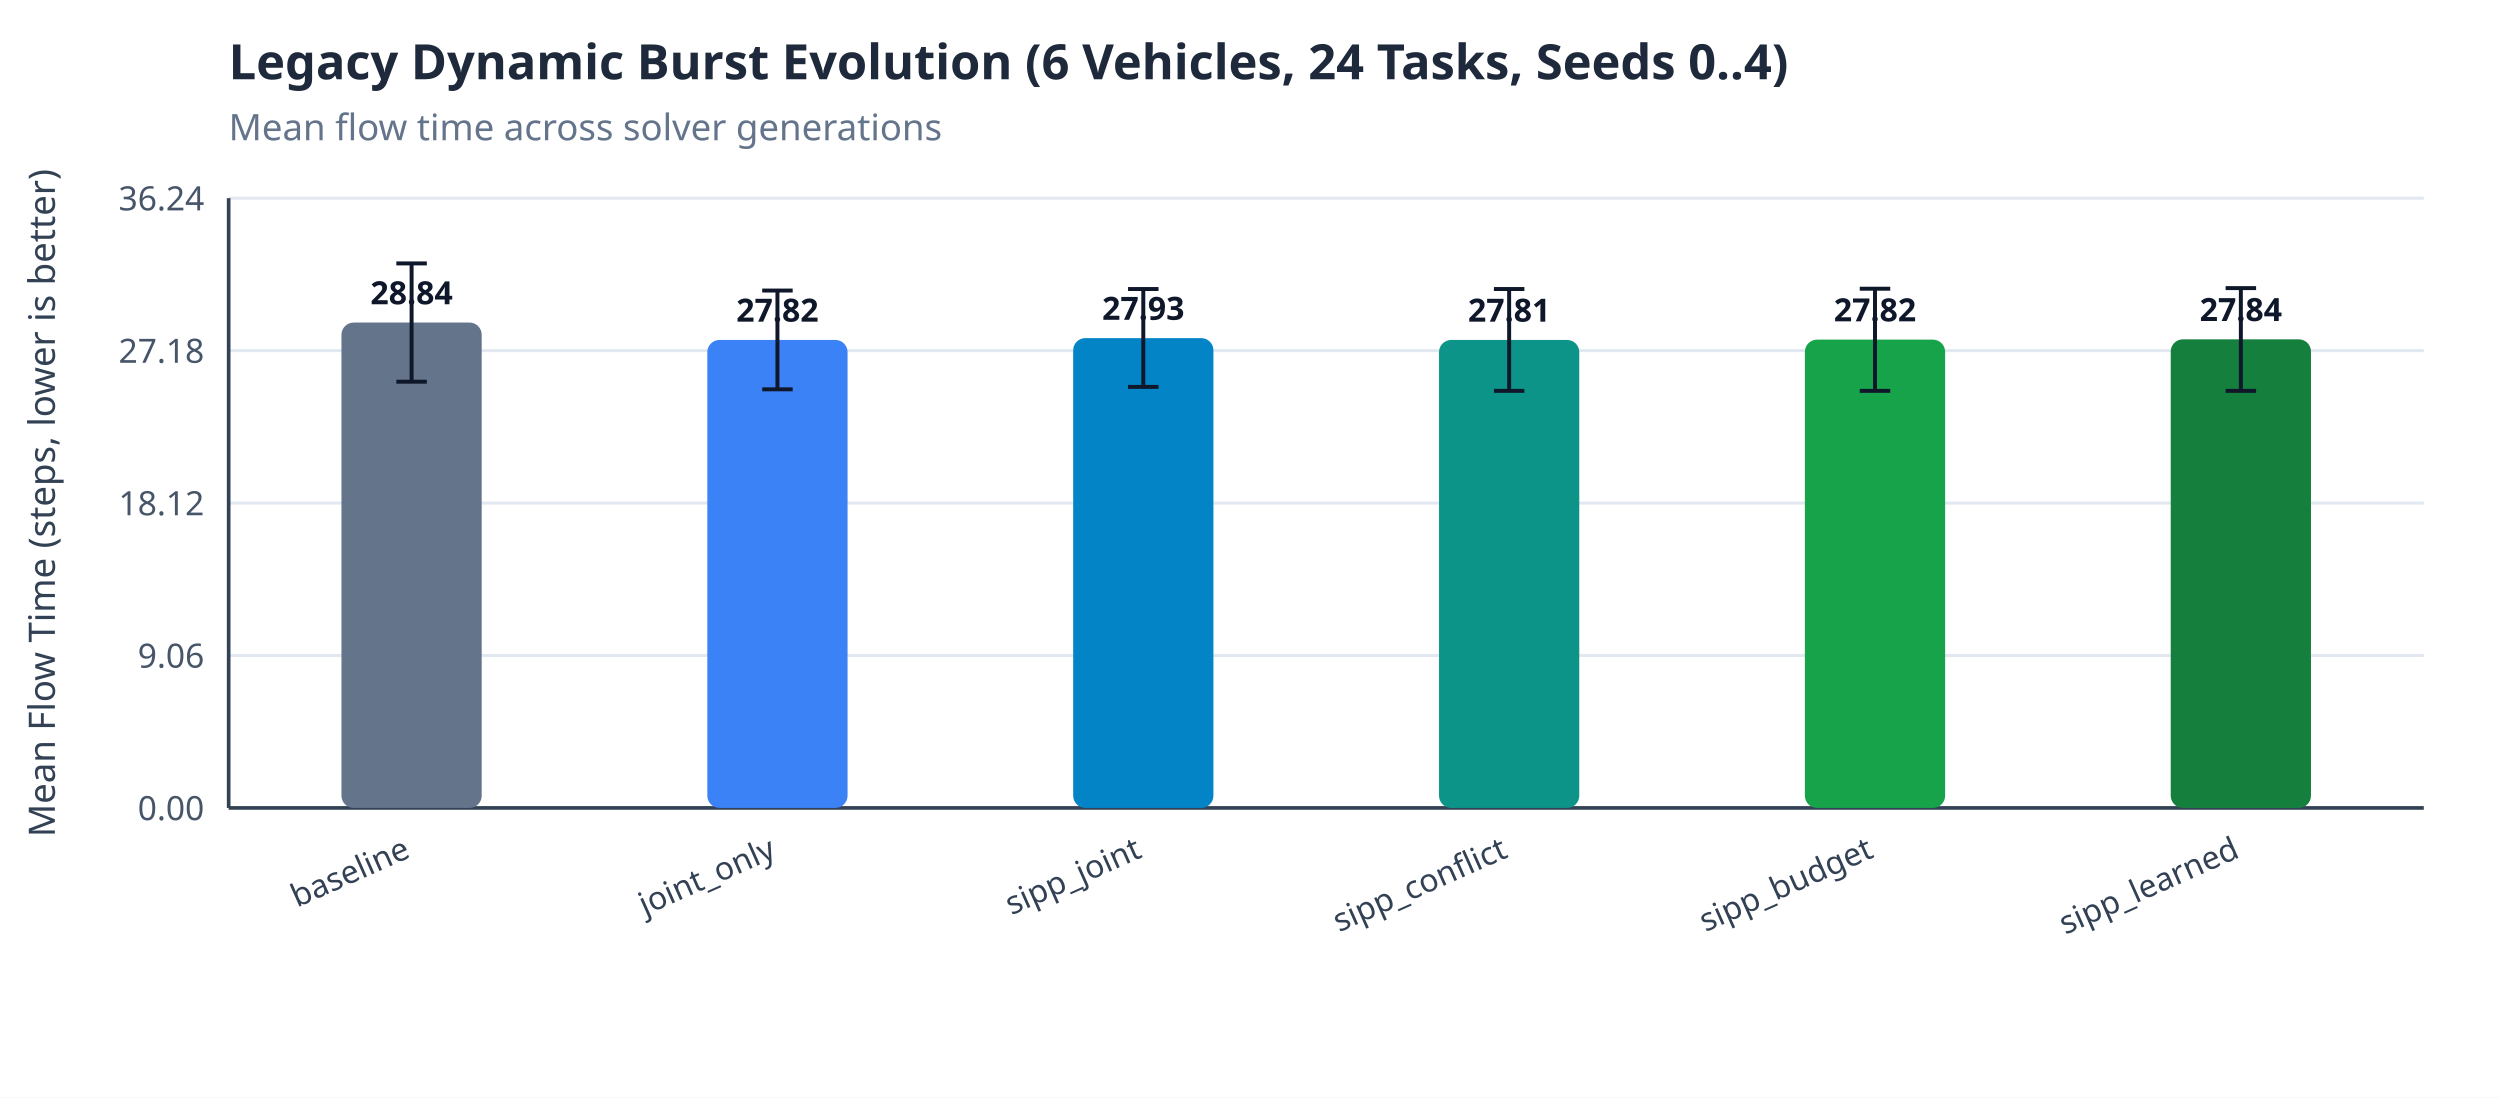
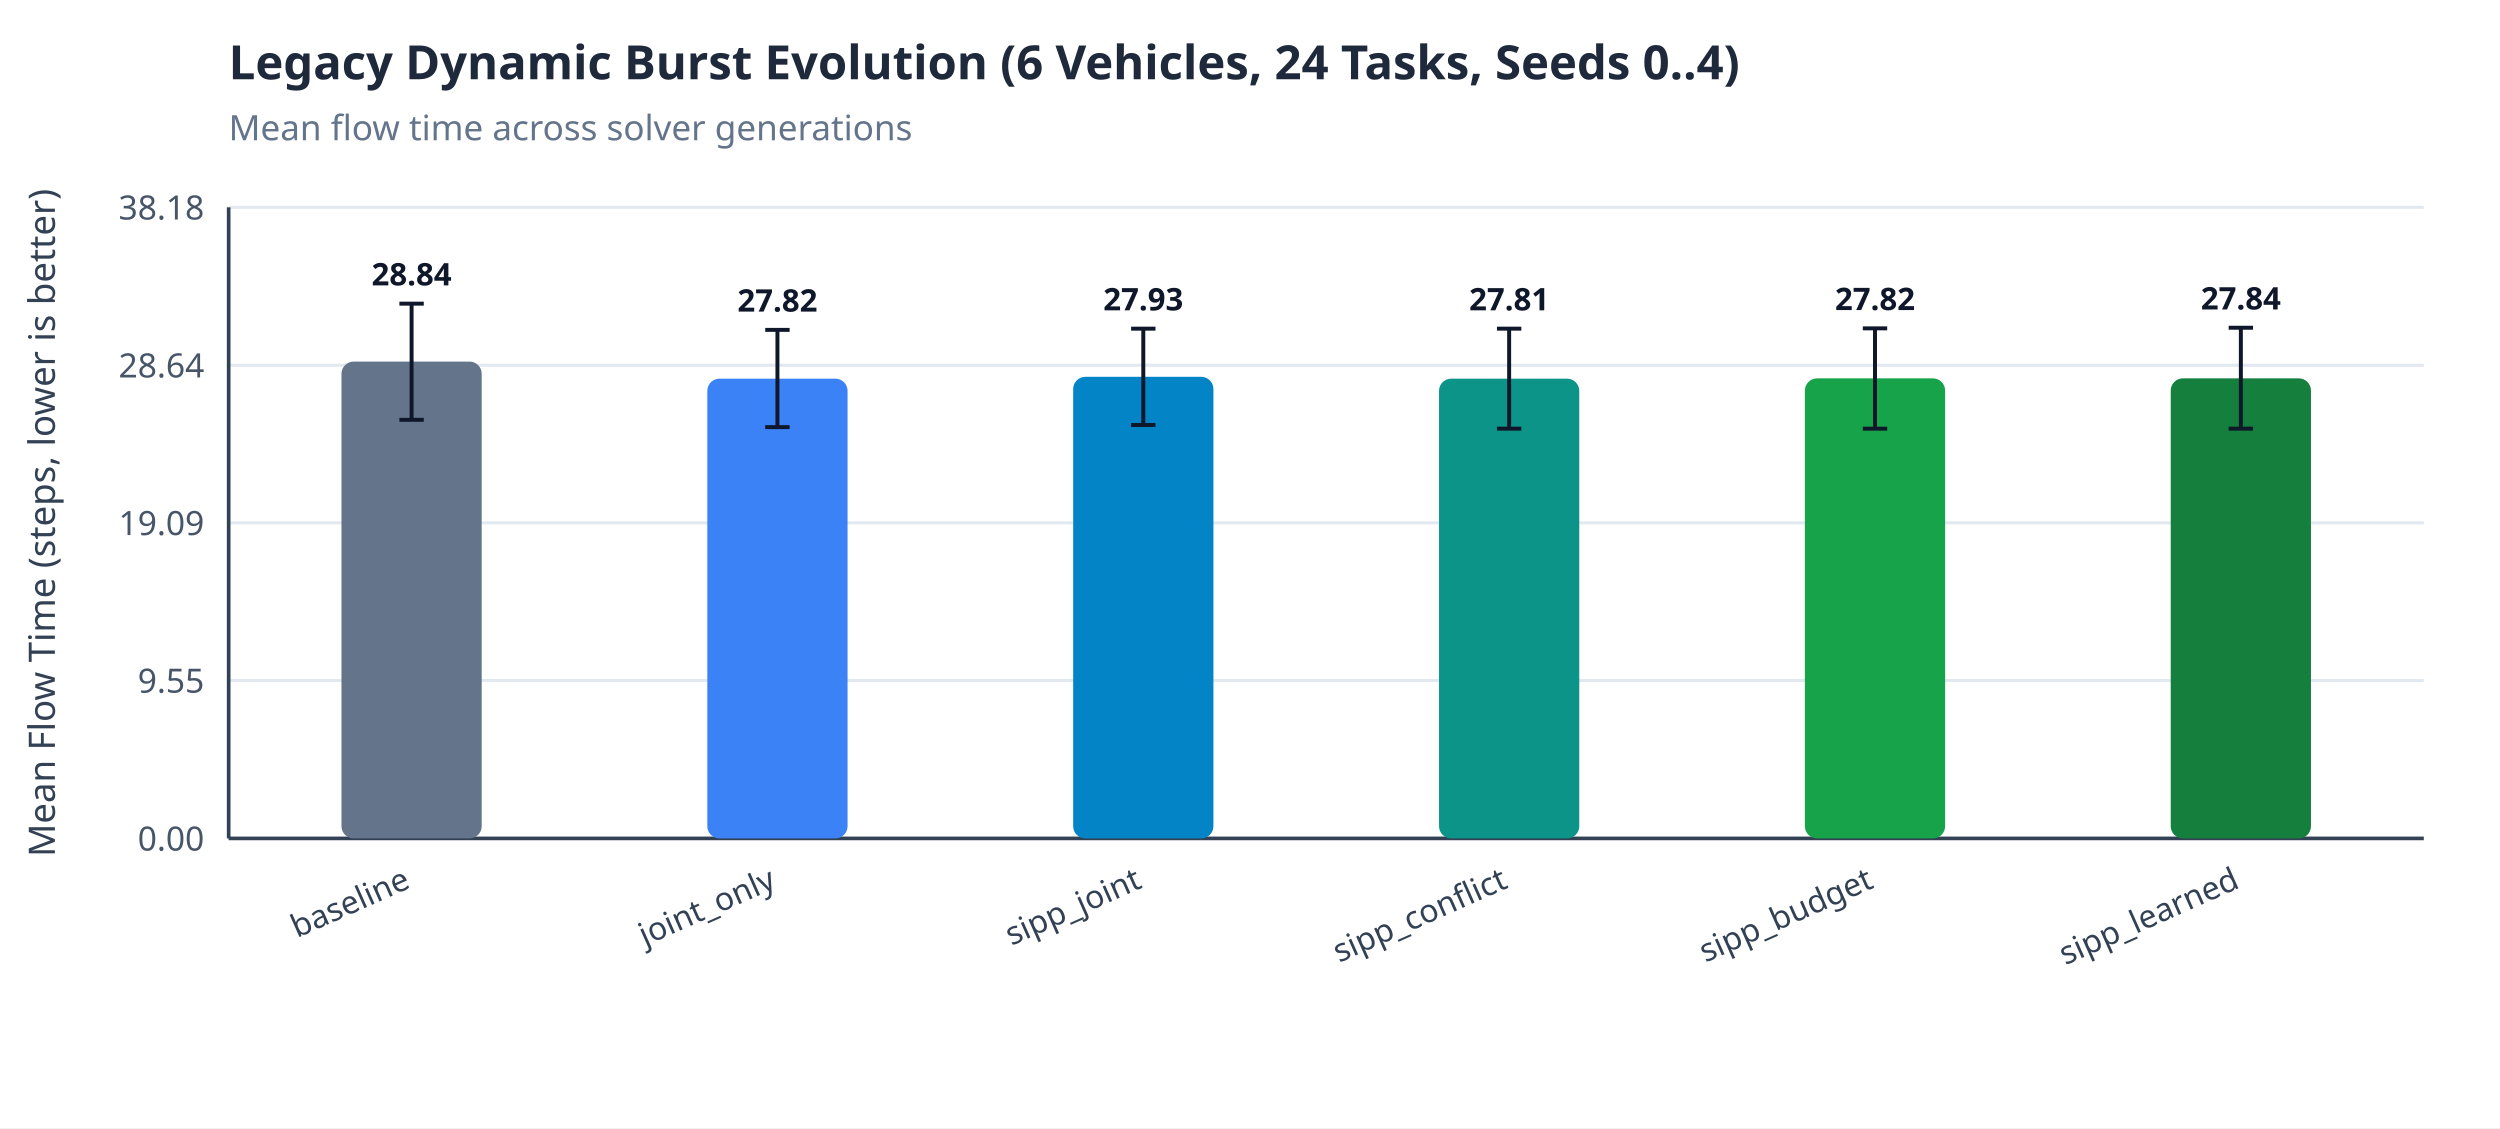
- <svg xmlns="http://www.w3.org/2000/svg" width="820" height="360" viewBox="0 0 820 360">
+ <svg xmlns="http://www.w3.org/2000/svg" width="820" height="370" viewBox="0 0 820 370">
  <rect width="100%" height="100%" fill="#ffffff" />
-   <text x="75" y="26" font-family="sans-serif" font-size="16" font-weight="bold" fill="#1e293b">Legacy Dynamic Burst Evolution (6 Vehicles, 24 Tasks, Seeds 0..4)</text>
-   <text x="75" y="46" font-family="sans-serif" font-size="12" fill="#64748b">Mean flow time across solver generations</text>
-   <text x="18" y="165.0" font-family="sans-serif" font-size="12" fill="#334155" transform="rotate(-90 18 165.0)" text-anchor="middle">Mean Flow Time (steps, lower is better)</text>
-   <line x1="75" y1="265.0" x2="795" y2="265.0" stroke="#e2e8f0" stroke-width="1" />
-   <text x="67" y="269.0" font-family="sans-serif" font-size="11" fill="#475569" text-anchor="end">0.00</text>
-   <line x1="75" y1="215.0" x2="795" y2="215.0" stroke="#e2e8f0" stroke-width="1" />
-   <text x="67" y="219.0" font-family="sans-serif" font-size="11" fill="#475569" text-anchor="end">9.06</text>
-   <line x1="75" y1="165.0" x2="795" y2="165.0" stroke="#e2e8f0" stroke-width="1" />
-   <text x="67" y="169.0" font-family="sans-serif" font-size="11" fill="#475569" text-anchor="end">18.12</text>
-   <line x1="75" y1="115.0" x2="795" y2="115.0" stroke="#e2e8f0" stroke-width="1" />
-   <text x="67" y="119.0" font-family="sans-serif" font-size="11" fill="#475569" text-anchor="end">27.18</text>
-   <line x1="75" y1="65.0" x2="795" y2="65.0" stroke="#e2e8f0" stroke-width="1" />
-   <text x="67" y="69.0" font-family="sans-serif" font-size="11" fill="#475569" text-anchor="end">36.24</text>
-   <line x1="75" y1="65" x2="75" y2="265" stroke="#334155" stroke-width="1.2" />
-   <line x1="75" y1="265" x2="795" y2="265" stroke="#334155" stroke-width="1.2" />
-   <rect x="112.0" y="105.8" width="46.0" height="159.2" rx="4" fill="#64748b" />
-   <line x1="135.0" y1="86.4" x2="135.0" y2="125.2" stroke="#0f172a" stroke-width="1.3" />
-   <line x1="130.0" y1="86.4" x2="140.0" y2="86.4" stroke="#0f172a" stroke-width="1.3" />
-   <line x1="130.0" y1="125.2" x2="140.0" y2="125.2" stroke="#0f172a" stroke-width="1.3" />
-   <text x="135.0" y="99.8" font-family="sans-serif" font-size="10.5" font-weight="bold" fill="#0f172a" text-anchor="middle">28.84</text>
-   <text x="135.0" y="281" font-family="sans-serif" font-size="10.5" fill="#334155" text-anchor="end" transform="rotate(-24 135.0 281)">baseline</text>
-   <rect x="232.0" y="111.5" width="46.0" height="153.5" rx="4" fill="#3b82f6" />
-   <line x1="255.0" y1="95.3" x2="255.0" y2="127.7" stroke="#0f172a" stroke-width="1.3" />
-   <line x1="250.0" y1="95.3" x2="260.0" y2="95.3" stroke="#0f172a" stroke-width="1.3" />
-   <line x1="250.0" y1="127.7" x2="260.0" y2="127.7" stroke="#0f172a" stroke-width="1.3" />
-   <text x="255.0" y="105.5" font-family="sans-serif" font-size="10.5" font-weight="bold" fill="#0f172a" text-anchor="middle">27.82</text>
-   <text x="255.0" y="281" font-family="sans-serif" font-size="10.5" fill="#334155" text-anchor="end" transform="rotate(-24 255.0 281)">joint_only</text>
-   <rect x="352.0" y="110.9" width="46.0" height="154.1" rx="4" fill="#0284c7" />
-   <line x1="375.0" y1="94.8" x2="375.0" y2="126.9" stroke="#0f172a" stroke-width="1.3" />
-   <line x1="370.0" y1="94.8" x2="380.0" y2="94.8" stroke="#0f172a" stroke-width="1.3" />
-   <line x1="370.0" y1="126.9" x2="380.0" y2="126.9" stroke="#0f172a" stroke-width="1.3" />
-   <text x="375.0" y="104.9" font-family="sans-serif" font-size="10.5" font-weight="bold" fill="#0f172a" text-anchor="middle">27.93</text>
-   <text x="375.0" y="281" font-family="sans-serif" font-size="10.5" fill="#334155" text-anchor="end" transform="rotate(-24 375.0 281)">sipp_joint</text>
-   <rect x="472.0" y="111.5" width="46.0" height="153.5" rx="4" fill="#0d9488" />
-   <line x1="495.0" y1="94.8" x2="495.0" y2="128.2" stroke="#0f172a" stroke-width="1.3" />
-   <line x1="490.0" y1="94.8" x2="500.0" y2="94.8" stroke="#0f172a" stroke-width="1.3" />
-   <line x1="490.0" y1="128.2" x2="500.0" y2="128.2" stroke="#0f172a" stroke-width="1.3" />
-   <text x="495.0" y="105.5" font-family="sans-serif" font-size="10.5" font-weight="bold" fill="#0f172a" text-anchor="middle">27.81</text>
-   <text x="495.0" y="281" font-family="sans-serif" font-size="10.5" fill="#334155" text-anchor="end" transform="rotate(-24 495.0 281)">sipp_conflict</text>
-   <rect x="592.0" y="111.4" width="46.0" height="153.6" rx="4" fill="#16a34a" />
-   <line x1="615.0" y1="94.7" x2="615.0" y2="128.2" stroke="#0f172a" stroke-width="1.3" />
-   <line x1="610.0" y1="94.7" x2="620.0" y2="94.7" stroke="#0f172a" stroke-width="1.3" />
-   <line x1="610.0" y1="128.2" x2="620.0" y2="128.2" stroke="#0f172a" stroke-width="1.3" />
-   <text x="615.0" y="105.4" font-family="sans-serif" font-size="10.5" font-weight="bold" fill="#0f172a" text-anchor="middle">27.82</text>
-   <text x="615.0" y="281" font-family="sans-serif" font-size="10.5" fill="#334155" text-anchor="end" transform="rotate(-24 615.0 281)">sipp_budget</text>
-   <rect x="712.0" y="111.3" width="46.0" height="153.7" rx="4" fill="#15803d" />
-   <line x1="735.0" y1="94.5" x2="735.0" y2="128.2" stroke="#0f172a" stroke-width="1.3" />
-   <line x1="730.0" y1="94.5" x2="740.0" y2="94.5" stroke="#0f172a" stroke-width="1.3" />
-   <line x1="730.0" y1="128.2" x2="740.0" y2="128.2" stroke="#0f172a" stroke-width="1.3" />
-   <text x="735.0" y="105.3" font-family="sans-serif" font-size="10.5" font-weight="bold" fill="#0f172a" text-anchor="middle">27.84</text>
-   <text x="735.0" y="281" font-family="sans-serif" font-size="10.5" fill="#334155" text-anchor="end" transform="rotate(-24 735.0 281)">sipp_learned</text>
+   <text x="75" y="26" font-family="sans-serif" font-size="15.5" font-weight="bold" fill="#1e293b">Legacy Dynamic Burst Evolution (6 Vehicles, 24 Tasks, Seeds 0..4)</text>
+   <text x="75" y="46" font-family="sans-serif" font-size="11.5" fill="#64748b">Mean flow time across solver generations</text>
+   <text x="18" y="171.5" font-family="sans-serif" font-size="12" fill="#334155" transform="rotate(-90 18 171.5)" text-anchor="middle">Mean Flow Time (steps, lower is better)</text>
+   <line x1="75" y1="275.0" x2="795" y2="275.0" stroke="#e2e8f0" stroke-width="1" />
+   <text x="67" y="279.0" font-family="sans-serif" font-size="11" fill="#475569" text-anchor="end">0.00</text>
+   <line x1="75" y1="223.2" x2="795" y2="223.2" stroke="#e2e8f0" stroke-width="1" />
+   <text x="67" y="227.2" font-family="sans-serif" font-size="11" fill="#475569" text-anchor="end">9.55</text>
+   <line x1="75" y1="171.5" x2="795" y2="171.5" stroke="#e2e8f0" stroke-width="1" />
+   <text x="67" y="175.5" font-family="sans-serif" font-size="11" fill="#475569" text-anchor="end">19.09</text>
+   <line x1="75" y1="119.8" x2="795" y2="119.8" stroke="#e2e8f0" stroke-width="1" />
+   <text x="67" y="123.8" font-family="sans-serif" font-size="11" fill="#475569" text-anchor="end">28.64</text>
+   <line x1="75" y1="68.0" x2="795" y2="68.0" stroke="#e2e8f0" stroke-width="1" />
+   <text x="67" y="72.0" font-family="sans-serif" font-size="11" fill="#475569" text-anchor="end">38.18</text>
+   <line x1="75" y1="68" x2="75" y2="275" stroke="#334155" stroke-width="1.2" />
+   <line x1="75" y1="275" x2="795" y2="275" stroke="#334155" stroke-width="1.2" />
+   <rect x="112.0" y="118.6" width="46.0" height="156.4" rx="4" fill="#64748b" />
+   <line x1="135.0" y1="99.6" x2="135.0" y2="137.7" stroke="#0f172a" stroke-width="1.3" />
+   <line x1="131.0" y1="99.6" x2="139.0" y2="99.6" stroke="#0f172a" stroke-width="1.3" />
+   <line x1="131.0" y1="137.7" x2="139.0" y2="137.7" stroke="#0f172a" stroke-width="1.3" />
+   <text x="135.0" y="93.6" font-family="sans-serif" font-size="10.2" font-weight="bold" fill="#0f172a" stroke="#ffffff" stroke-width="3" paint-order="stroke" text-anchor="middle">28.84</text>
+   <text x="135.0" y="291" font-family="sans-serif" font-size="10.5" fill="#334155" text-anchor="end" transform="rotate(-24 135.0 291)">baseline</text>
+   <rect x="232.0" y="124.2" width="46.0" height="150.8" rx="4" fill="#3b82f6" />
+   <line x1="255.0" y1="108.2" x2="255.0" y2="140.1" stroke="#0f172a" stroke-width="1.3" />
+   <line x1="251.0" y1="108.2" x2="259.0" y2="108.2" stroke="#0f172a" stroke-width="1.3" />
+   <line x1="251.0" y1="140.1" x2="259.0" y2="140.1" stroke="#0f172a" stroke-width="1.3" />
+   <text x="255.0" y="102.2" font-family="sans-serif" font-size="10.2" font-weight="bold" fill="#0f172a" stroke="#ffffff" stroke-width="3" paint-order="stroke" text-anchor="middle">27.82</text>
+   <text x="255.0" y="291" font-family="sans-serif" font-size="10.5" fill="#334155" text-anchor="end" transform="rotate(-24 255.0 291)">joint_only</text>
+   <rect x="352.0" y="123.6" width="46.0" height="151.4" rx="4" fill="#0284c7" />
+   <line x1="375.0" y1="107.8" x2="375.0" y2="139.4" stroke="#0f172a" stroke-width="1.3" />
+   <line x1="371.0" y1="107.8" x2="379.0" y2="107.8" stroke="#0f172a" stroke-width="1.3" />
+   <line x1="371.0" y1="139.4" x2="379.0" y2="139.4" stroke="#0f172a" stroke-width="1.3" />
+   <text x="375.0" y="101.8" font-family="sans-serif" font-size="10.2" font-weight="bold" fill="#0f172a" stroke="#ffffff" stroke-width="3" paint-order="stroke" text-anchor="middle">27.93</text>
+   <text x="375.0" y="291" font-family="sans-serif" font-size="10.5" fill="#334155" text-anchor="end" transform="rotate(-24 375.0 291)">sipp_joint</text>
+   <rect x="472.0" y="124.2" width="46.0" height="150.8" rx="4" fill="#0d9488" />
+   <line x1="495.0" y1="107.8" x2="495.0" y2="140.6" stroke="#0f172a" stroke-width="1.3" />
+   <line x1="491.0" y1="107.8" x2="499.0" y2="107.8" stroke="#0f172a" stroke-width="1.3" />
+   <line x1="491.0" y1="140.6" x2="499.0" y2="140.6" stroke="#0f172a" stroke-width="1.3" />
+   <text x="495.0" y="101.8" font-family="sans-serif" font-size="10.2" font-weight="bold" fill="#0f172a" stroke="#ffffff" stroke-width="3" paint-order="stroke" text-anchor="middle">27.81</text>
+   <text x="495.0" y="291" font-family="sans-serif" font-size="10.5" fill="#334155" text-anchor="end" transform="rotate(-24 495.0 291)">sipp_conflict</text>
+   <rect x="592.0" y="124.1" width="46.0" height="150.9" rx="4" fill="#16a34a" />
+   <line x1="615.0" y1="107.7" x2="615.0" y2="140.6" stroke="#0f172a" stroke-width="1.3" />
+   <line x1="611.0" y1="107.7" x2="619.0" y2="107.7" stroke="#0f172a" stroke-width="1.3" />
+   <line x1="611.0" y1="140.6" x2="619.0" y2="140.6" stroke="#0f172a" stroke-width="1.3" />
+   <text x="615.0" y="101.7" font-family="sans-serif" font-size="10.2" font-weight="bold" fill="#0f172a" stroke="#ffffff" stroke-width="3" paint-order="stroke" text-anchor="middle">27.82</text>
+   <text x="615.0" y="291" font-family="sans-serif" font-size="10.5" fill="#334155" text-anchor="end" transform="rotate(-24 615.0 291)">sipp_budget</text>
+   <rect x="712.0" y="124.1" width="46.0" height="150.9" rx="4" fill="#15803d" />
+   <line x1="735.0" y1="107.5" x2="735.0" y2="140.6" stroke="#0f172a" stroke-width="1.3" />
+   <line x1="731.0" y1="107.5" x2="739.0" y2="107.5" stroke="#0f172a" stroke-width="1.3" />
+   <line x1="731.0" y1="140.6" x2="739.0" y2="140.6" stroke="#0f172a" stroke-width="1.3" />
+   <text x="735.0" y="101.5" font-family="sans-serif" font-size="10.2" font-weight="bold" fill="#0f172a" stroke="#ffffff" stroke-width="3" paint-order="stroke" text-anchor="middle">27.84</text>
+   <text x="735.0" y="291" font-family="sans-serif" font-size="10.5" fill="#334155" text-anchor="end" transform="rotate(-24 735.0 291)">sipp_learned</text>
</svg>
